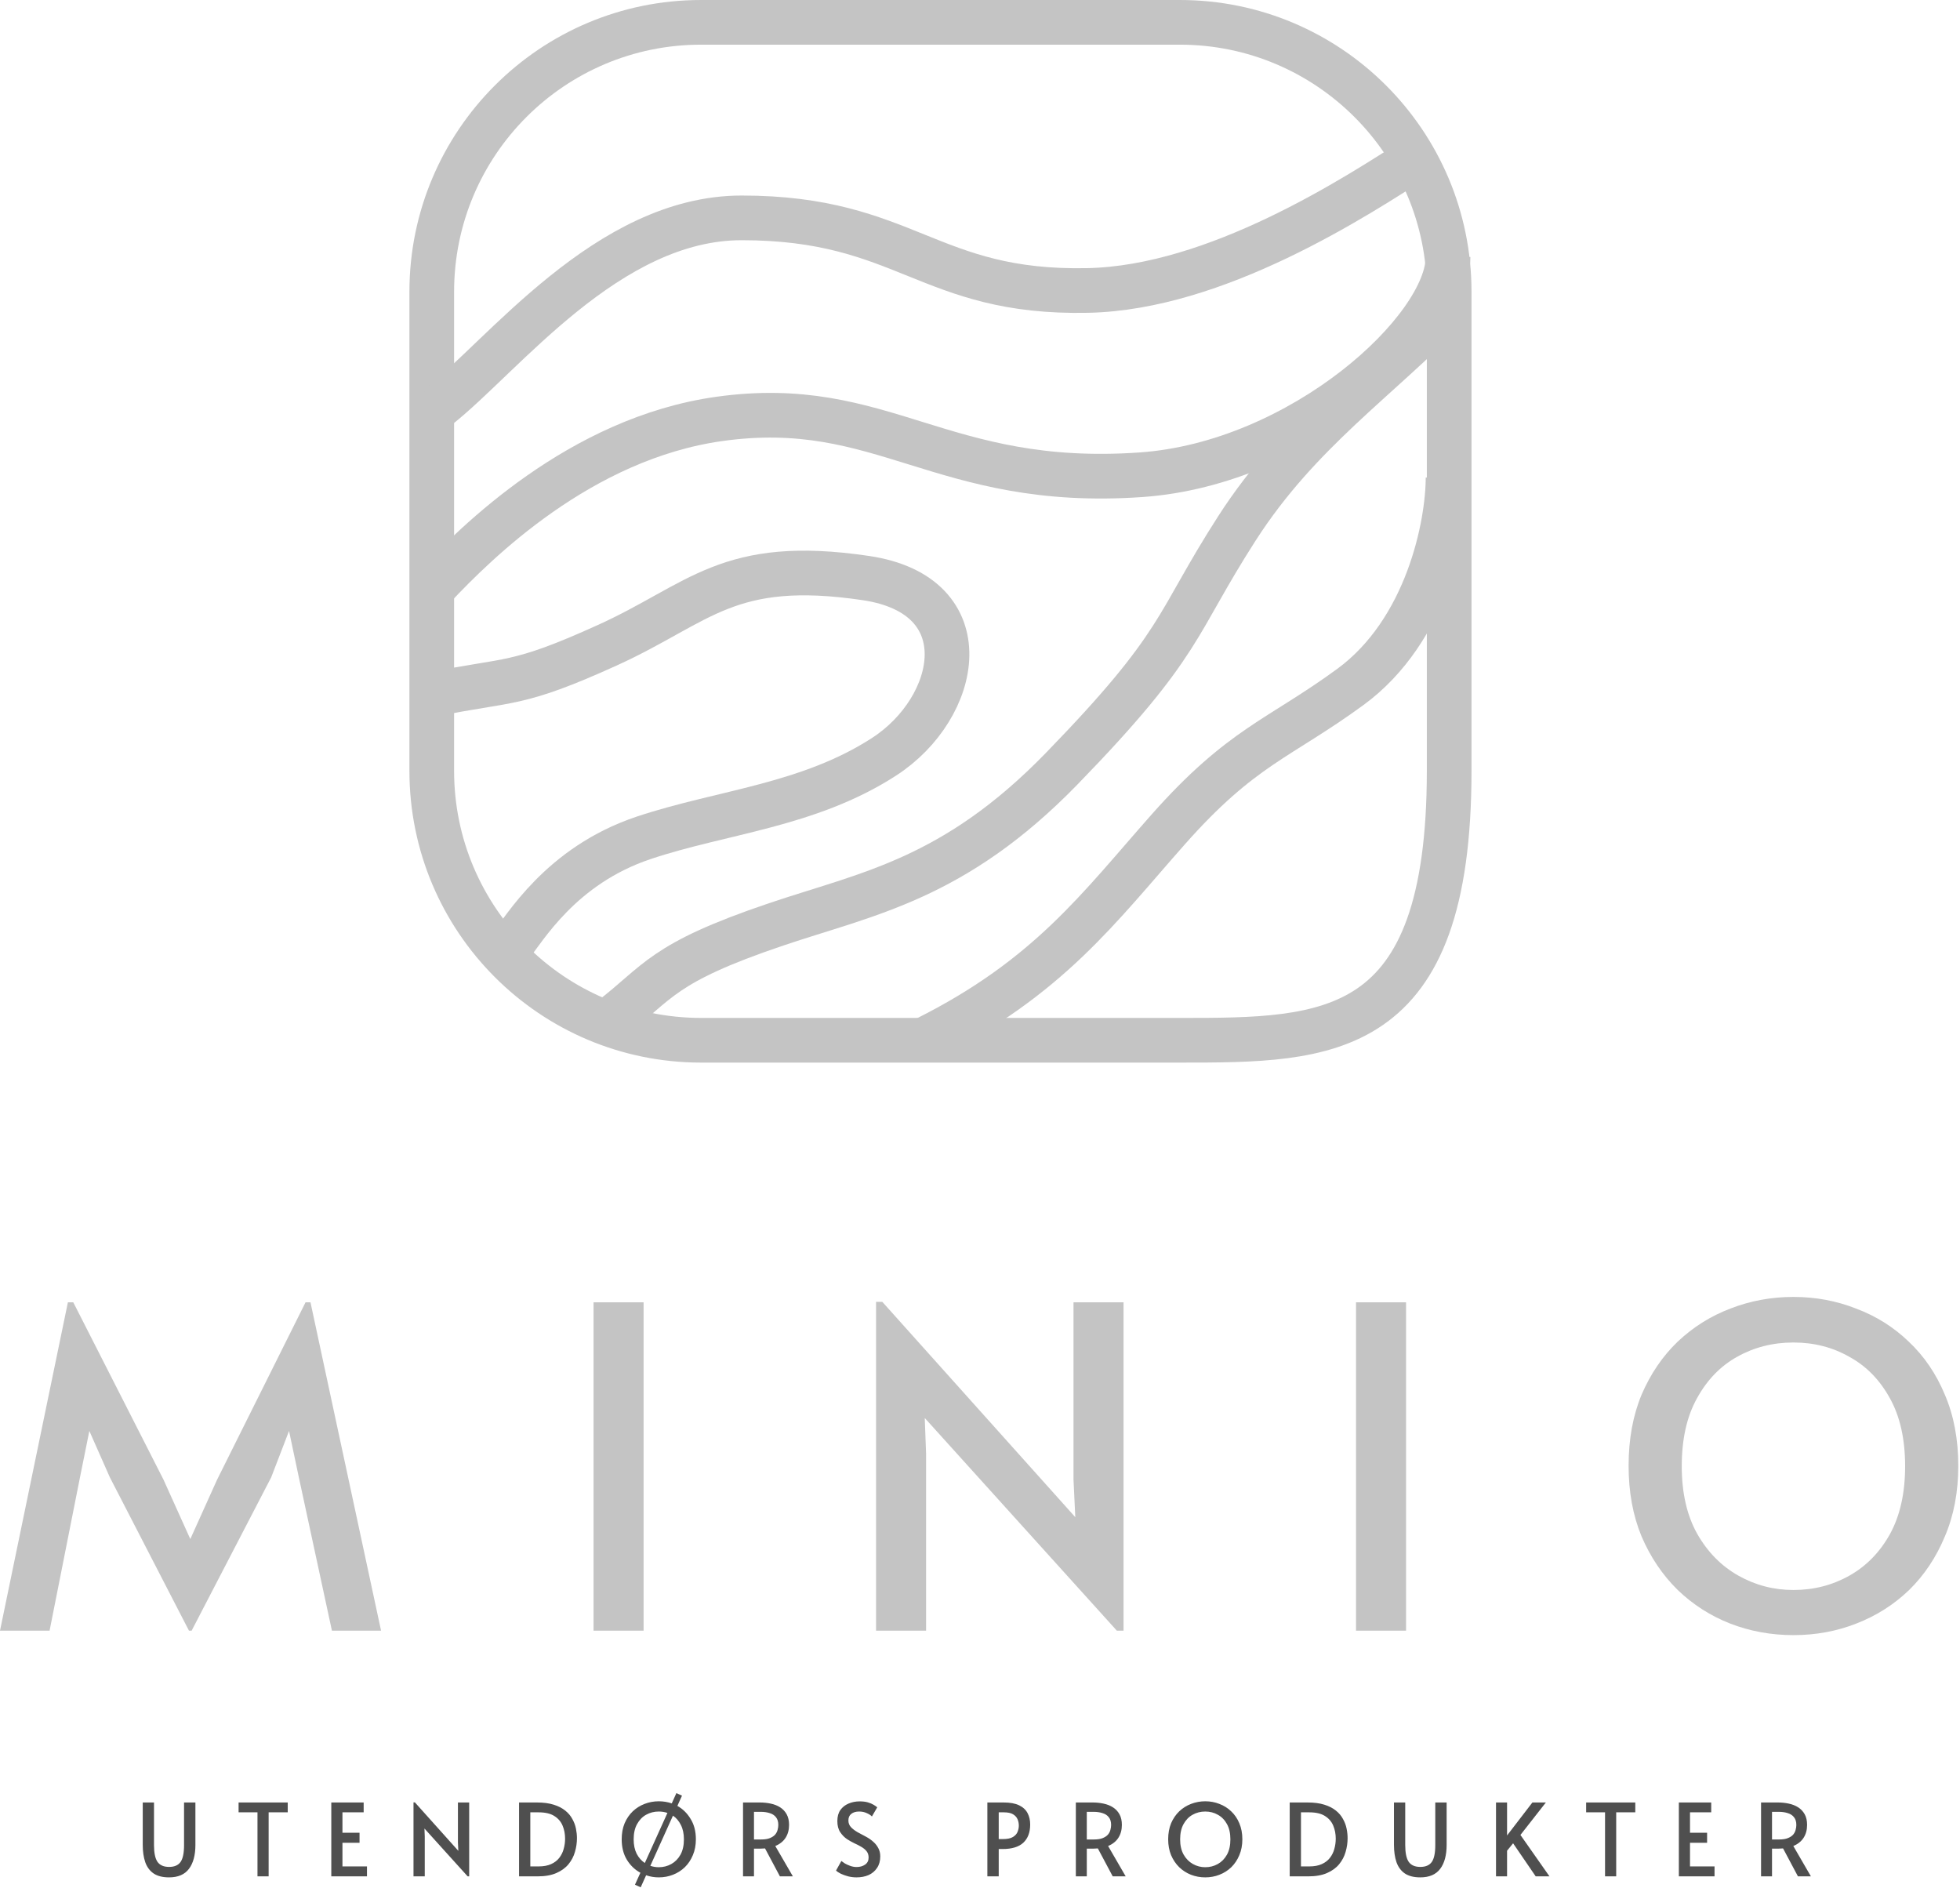
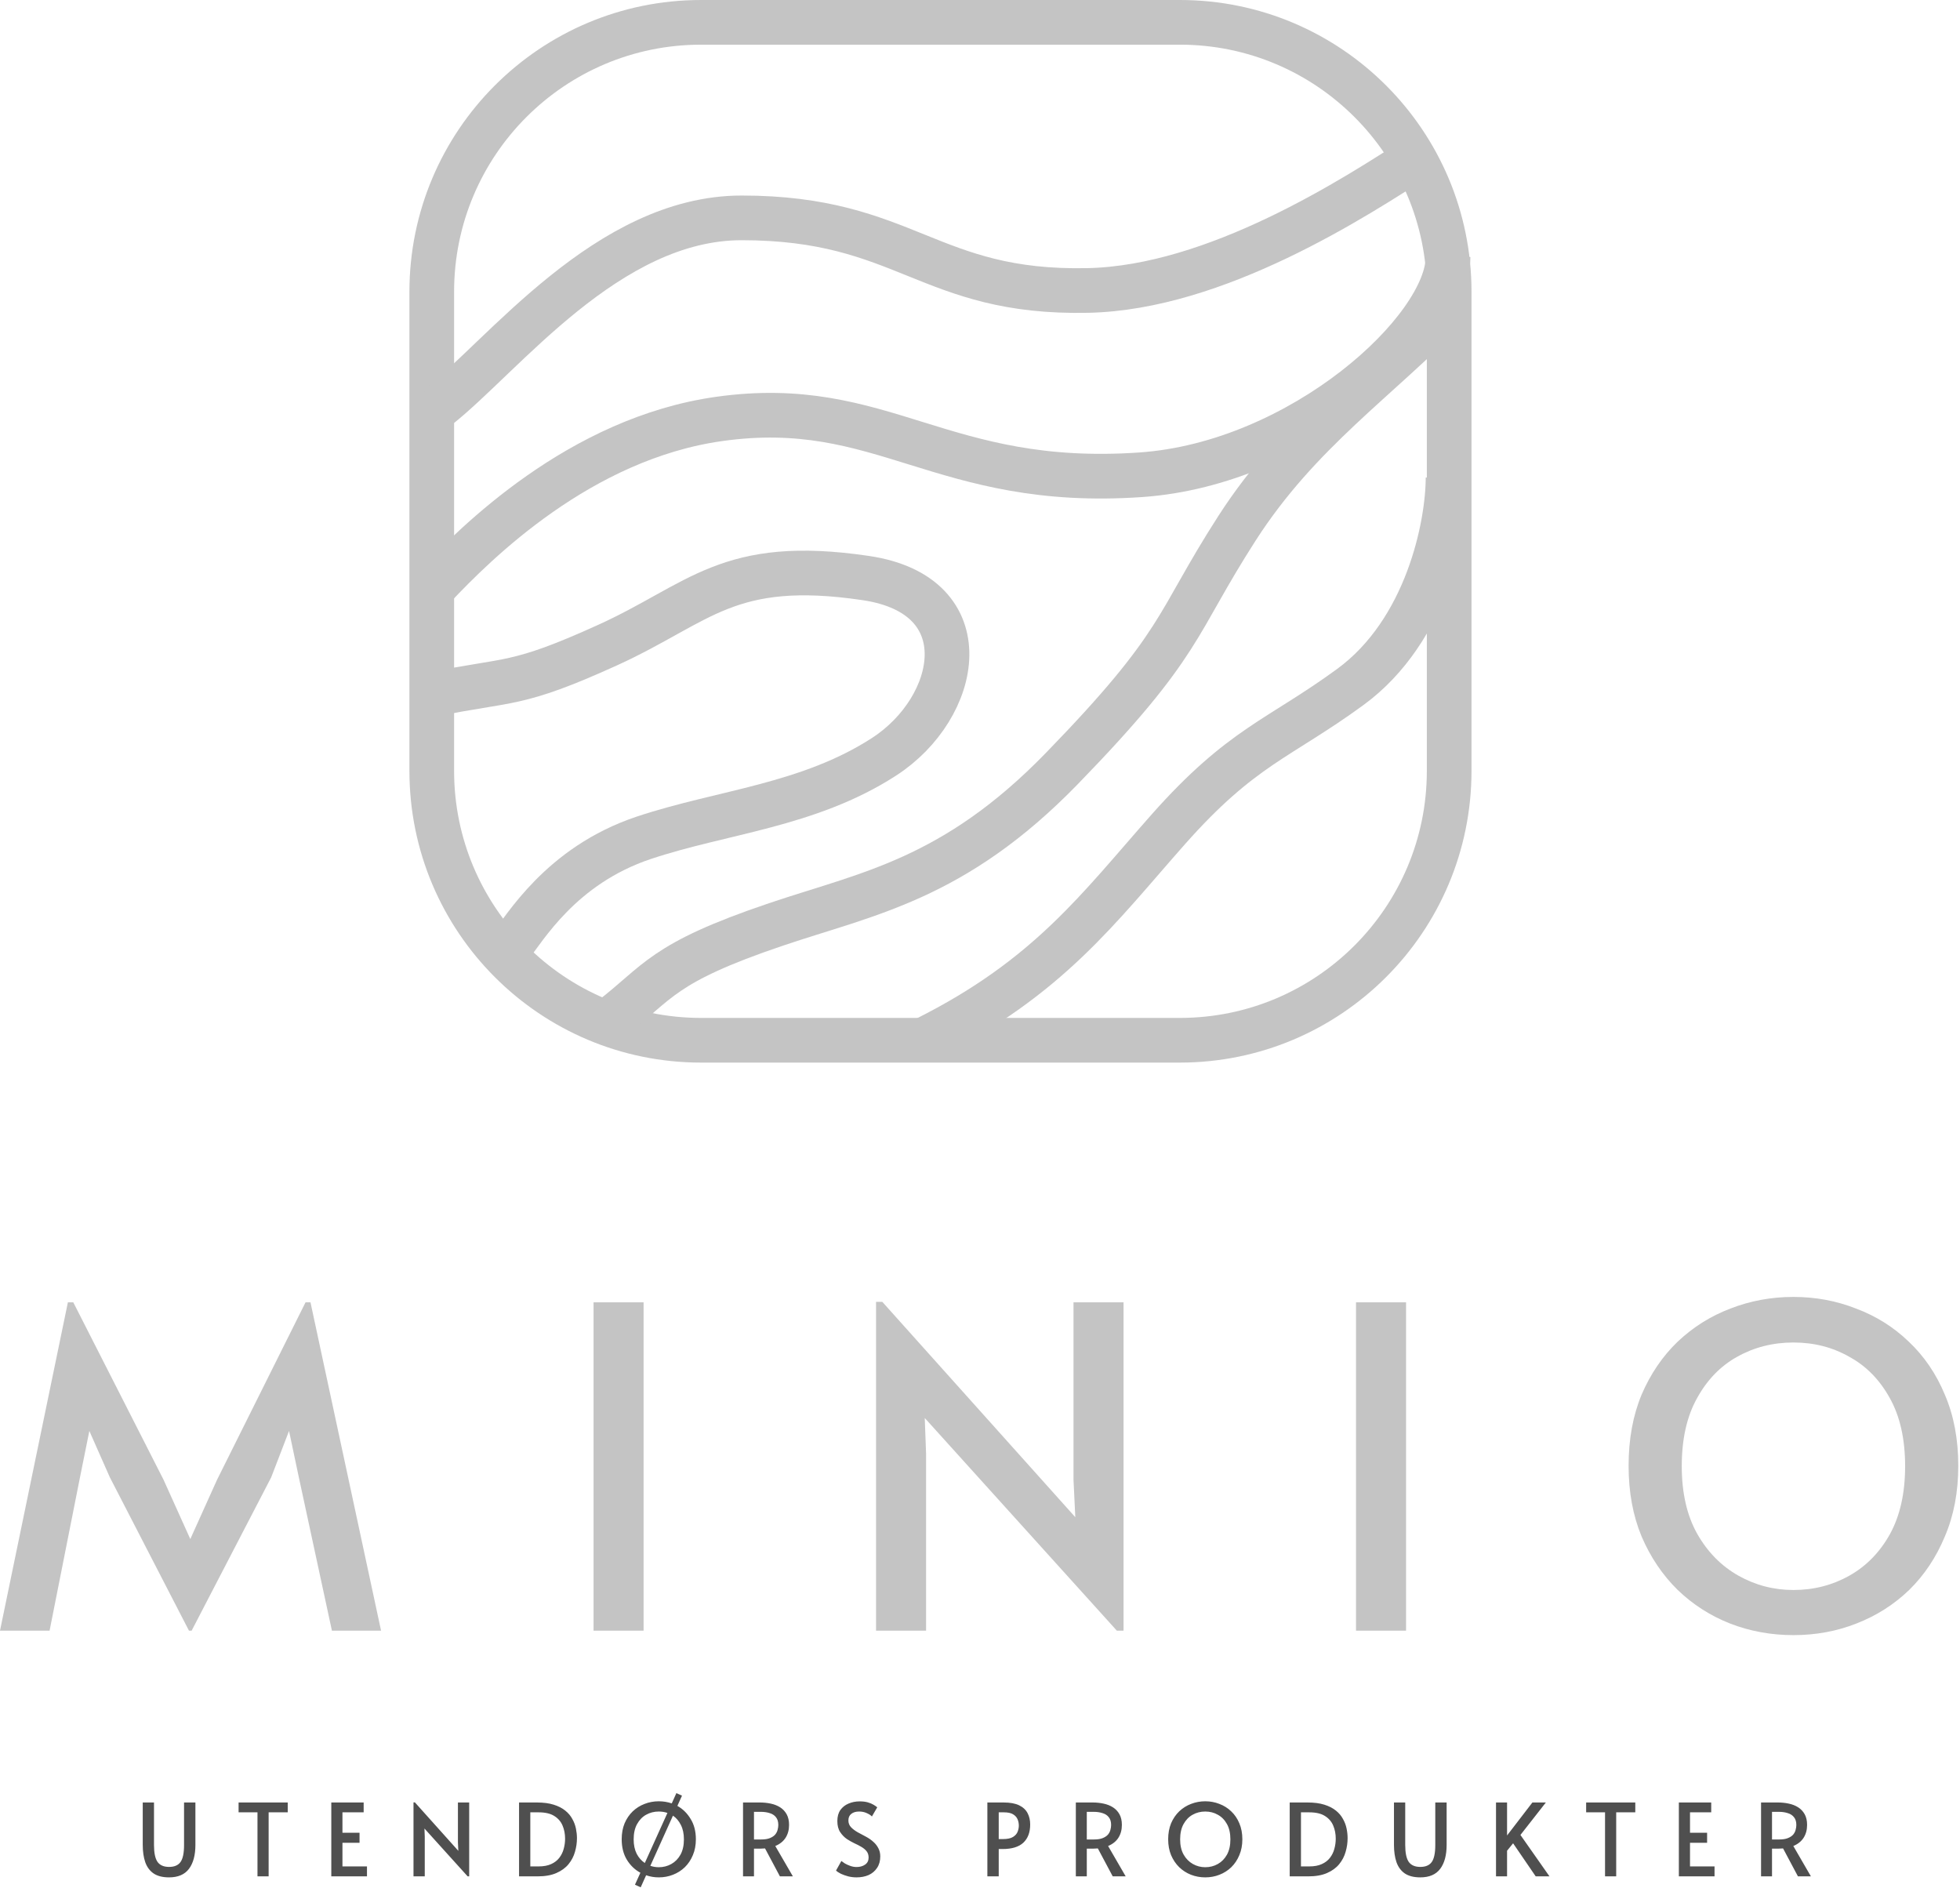
<svg xmlns="http://www.w3.org/2000/svg" width="351" height="338" viewBox="0 0 351 338" fill="none">
  <path d="M33.84 292L19.68 264.56L16 256.24L14.32 264.56L8.88 292H5.96046e-08L12.16 233.2H13.12L29.28 264.96L34.08 275.6L38.88 264.96L54.72 233.2H55.6L68.24 292H59.44L53.52 264.56L51.76 256.24L48.56 264.56L34.32 292H33.84ZM106.294 292V233.2H115.254V292H106.294ZM200.005 292L165.605 253.92L165.845 260.32V292H156.885V233.12H158.005L192.565 271.68L192.245 264.96V233.2H201.205V292H200.005ZM242.838 292V233.2H251.798V292H242.838ZM321.172 292.8C317.172 292.8 313.385 292.107 309.812 290.72C306.292 289.333 303.172 287.333 300.452 284.72C297.732 282.053 295.572 278.853 293.972 275.12C292.425 271.387 291.652 267.173 291.652 262.48C291.652 257.733 292.425 253.493 293.972 249.76C295.572 246.027 297.732 242.853 300.452 240.24C303.225 237.627 306.372 235.653 309.892 234.32C313.465 232.933 317.225 232.24 321.172 232.24C325.119 232.24 328.852 232.933 332.372 234.32C335.945 235.653 339.092 237.627 341.812 240.24C344.585 242.853 346.745 246.027 348.292 249.76C349.892 253.493 350.692 257.733 350.692 262.48C350.692 267.173 349.892 271.387 348.292 275.12C346.745 278.853 344.612 282.053 341.892 284.72C339.172 287.333 336.025 289.333 332.452 290.72C328.932 292.107 325.172 292.8 321.172 292.8ZM321.172 284.72C324.799 284.72 328.132 283.867 331.172 282.16C334.212 280.453 336.639 277.973 338.452 274.72C340.265 271.413 341.172 267.36 341.172 262.56C341.172 257.707 340.265 253.653 338.452 250.4C336.639 247.093 334.212 244.613 331.172 242.96C328.185 241.253 324.852 240.4 321.172 240.4C317.492 240.4 314.132 241.253 311.092 242.96C308.105 244.613 305.705 247.093 303.892 250.4C302.079 253.653 301.172 257.707 301.172 262.56C301.172 267.36 302.105 271.413 303.972 274.72C305.839 277.973 308.292 280.453 311.332 282.16C314.372 283.867 317.652 284.72 321.172 284.72Z" fill="#C4C4C4" />
  <path d="M30.278 336.18C29.126 336.18 28.202 335.946 27.506 335.478C26.822 335.01 26.324 334.338 26.012 333.462C25.712 332.586 25.562 331.548 25.562 330.348V322.77H27.578V330.384C27.578 331.788 27.788 332.796 28.208 333.408C28.64 334.008 29.33 334.308 30.278 334.308C31.226 334.308 31.91 334.014 32.33 333.426C32.75 332.838 32.96 331.824 32.96 330.384V322.77H34.994V330.348C34.994 332.196 34.61 333.63 33.842 334.65C33.074 335.67 31.886 336.18 30.278 336.18ZM46.11 336V324.534H42.726V322.77H51.528V324.534H48.108V336H46.11ZM59.329 336V322.77H65.125V324.534H61.327V328.188H64.387V329.988H61.327V334.218H65.719V336H59.329ZM83.752 336L76.012 327.432L76.066 328.872V336H74.05V322.752H74.302L82.078 331.428L82.006 329.916V322.77H84.022V336H83.752ZM92.953 336V322.77H96.139C97.327 322.77 98.335 322.902 99.163 323.166C100.003 323.43 100.693 323.784 101.233 324.228C101.773 324.66 102.193 325.158 102.493 325.722C102.805 326.274 103.021 326.85 103.141 327.45C103.261 328.038 103.321 328.608 103.321 329.16C103.321 329.988 103.201 330.81 102.961 331.626C102.733 332.43 102.349 333.162 101.809 333.822C101.269 334.482 100.543 335.01 99.631 335.406C98.731 335.802 97.603 336 96.247 336H92.953ZM94.969 334.218H96.463C97.351 334.218 98.095 334.08 98.695 333.804C99.307 333.528 99.793 333.156 100.153 332.688C100.525 332.208 100.789 331.674 100.945 331.086C101.113 330.486 101.197 329.874 101.197 329.25C101.197 328.398 101.047 327.618 100.747 326.91C100.447 326.19 99.949 325.614 99.253 325.182C98.569 324.75 97.639 324.534 96.463 324.534H94.969V334.218ZM114.736 337.962L113.71 337.494L114.682 335.352C113.686 334.812 112.876 334.032 112.252 333.012C111.64 331.992 111.334 330.774 111.334 329.358C111.334 328.29 111.508 327.336 111.856 326.496C112.216 325.656 112.702 324.942 113.314 324.354C113.938 323.766 114.646 323.322 115.438 323.022C116.242 322.71 117.088 322.554 117.976 322.554C118.78 322.554 119.554 322.68 120.298 322.932L121.126 321.096L122.134 321.546L121.306 323.382C122.278 323.922 123.07 324.702 123.682 325.722C124.306 326.73 124.618 327.942 124.618 329.358C124.618 330.414 124.438 331.362 124.078 332.202C123.73 333.042 123.25 333.762 122.638 334.362C122.026 334.95 121.318 335.4 120.514 335.712C119.722 336.024 118.876 336.18 117.976 336.18C117.184 336.18 116.428 336.054 115.708 335.802L114.736 337.962ZM113.476 329.376C113.476 330.372 113.656 331.23 114.016 331.95C114.388 332.658 114.874 333.21 115.474 333.606L119.524 324.642C119.044 324.474 118.528 324.39 117.976 324.39C117.148 324.39 116.392 324.582 115.708 324.966C115.036 325.338 114.496 325.896 114.088 326.64C113.68 327.372 113.476 328.284 113.476 329.376ZM117.976 334.362C118.792 334.362 119.542 334.17 120.226 333.786C120.91 333.402 121.456 332.844 121.864 332.112C122.272 331.368 122.476 330.456 122.476 329.376C122.476 328.368 122.296 327.51 121.936 326.802C121.576 326.082 121.102 325.524 120.514 325.128L116.464 334.11C116.944 334.278 117.448 334.362 117.976 334.362ZM133.063 336V322.77H136.069C136.741 322.77 137.389 322.836 138.013 322.968C138.649 323.1 139.213 323.322 139.705 323.634C140.197 323.946 140.587 324.36 140.875 324.876C141.163 325.392 141.307 326.028 141.307 326.784C141.307 327.66 141.103 328.422 140.695 329.07C140.287 329.718 139.669 330.216 138.841 330.564L141.991 336H139.669L137.005 330.996C136.801 331.008 136.549 331.02 136.249 331.032C135.961 331.032 135.721 331.032 135.529 331.032H135.025V336H133.063ZM135.025 329.394H136.303C136.963 329.394 137.491 329.31 137.887 329.142C138.295 328.974 138.607 328.764 138.823 328.512C139.039 328.248 139.183 327.966 139.255 327.666C139.339 327.354 139.381 327.066 139.381 326.802C139.381 326.214 139.243 325.752 138.967 325.416C138.703 325.068 138.331 324.822 137.851 324.678C137.383 324.522 136.843 324.444 136.231 324.444H135.025V329.394ZM153.391 336.18C152.887 336.18 152.389 336.12 151.897 336C151.405 335.868 150.967 335.712 150.583 335.532C150.199 335.34 149.911 335.148 149.719 334.956L150.673 333.246C150.805 333.354 151.009 333.498 151.285 333.678C151.573 333.846 151.903 333.996 152.275 334.128C152.647 334.26 153.019 334.326 153.391 334.326C154.003 334.326 154.513 334.182 154.921 333.894C155.341 333.606 155.551 333.186 155.551 332.634C155.551 332.178 155.431 331.8 155.191 331.5C154.951 331.2 154.633 330.936 154.237 330.708C153.853 330.48 153.433 330.264 152.977 330.06C152.533 329.844 152.107 329.604 151.699 329.34C151.231 329.028 150.823 328.614 150.475 328.098C150.127 327.582 149.953 326.916 149.953 326.1C149.953 325.296 150.133 324.636 150.493 324.12C150.865 323.604 151.351 323.22 151.951 322.968C152.563 322.704 153.229 322.572 153.949 322.572C154.525 322.572 155.017 322.632 155.425 322.752C155.833 322.872 156.175 323.016 156.451 323.184C156.727 323.352 156.943 323.502 157.099 323.634L156.145 325.272C155.941 325.056 155.635 324.858 155.227 324.678C154.819 324.486 154.363 324.39 153.859 324.39C153.271 324.39 152.803 324.528 152.455 324.804C152.107 325.068 151.933 325.464 151.933 325.992C151.933 326.46 152.089 326.862 152.401 327.198C152.713 327.522 153.109 327.822 153.589 328.098C154.081 328.362 154.585 328.632 155.101 328.908C155.617 329.184 156.073 329.508 156.469 329.88C156.793 330.168 157.069 330.528 157.297 330.96C157.525 331.392 157.639 331.878 157.639 332.418C157.639 333.234 157.447 333.924 157.063 334.488C156.691 335.052 156.187 335.478 155.551 335.766C154.915 336.042 154.195 336.18 153.391 336.18ZM176.819 336V322.77H179.735C180.887 322.77 181.811 322.938 182.507 323.274C183.203 323.61 183.707 324.078 184.019 324.678C184.331 325.266 184.487 325.944 184.487 326.712C184.487 328.116 184.079 329.202 183.263 329.97C182.447 330.726 181.211 331.104 179.555 331.104H178.853V336H176.819ZM178.853 329.322H179.609C180.401 329.322 181.001 329.196 181.409 328.944C181.817 328.692 182.093 328.38 182.237 328.008C182.381 327.636 182.453 327.276 182.453 326.928C182.453 326.508 182.375 326.118 182.219 325.758C182.063 325.398 181.793 325.104 181.409 324.876C181.025 324.648 180.485 324.534 179.789 324.534H178.853V329.322ZM192.663 336V322.77H195.669C196.341 322.77 196.989 322.836 197.613 322.968C198.249 323.1 198.813 323.322 199.305 323.634C199.797 323.946 200.187 324.36 200.475 324.876C200.763 325.392 200.907 326.028 200.907 326.784C200.907 327.66 200.703 328.422 200.295 329.07C199.887 329.718 199.269 330.216 198.441 330.564L201.591 336H199.269L196.605 330.996C196.401 331.008 196.149 331.02 195.849 331.032C195.561 331.032 195.321 331.032 195.129 331.032H194.625V336H192.663ZM194.625 329.394H195.903C196.563 329.394 197.091 329.31 197.487 329.142C197.895 328.974 198.207 328.764 198.423 328.512C198.639 328.248 198.783 327.966 198.855 327.666C198.939 327.354 198.981 327.066 198.981 326.802C198.981 326.214 198.843 325.752 198.567 325.416C198.303 325.068 197.931 324.822 197.451 324.678C196.983 324.522 196.443 324.444 195.831 324.444H194.625V329.394ZM215.84 336.18C214.94 336.18 214.088 336.024 213.284 335.712C212.492 335.4 211.79 334.95 211.178 334.362C210.566 333.762 210.08 333.042 209.72 332.202C209.372 331.362 209.198 330.414 209.198 329.358C209.198 328.29 209.372 327.336 209.72 326.496C210.08 325.656 210.566 324.942 211.178 324.354C211.802 323.766 212.51 323.322 213.302 323.022C214.106 322.71 214.952 322.554 215.84 322.554C216.728 322.554 217.568 322.71 218.36 323.022C219.164 323.322 219.872 323.766 220.484 324.354C221.108 324.942 221.594 325.656 221.942 326.496C222.302 327.336 222.482 328.29 222.482 329.358C222.482 330.414 222.302 331.362 221.942 332.202C221.594 333.042 221.114 333.762 220.502 334.362C219.89 334.95 219.182 335.4 218.378 335.712C217.586 336.024 216.74 336.18 215.84 336.18ZM215.84 334.362C216.656 334.362 217.406 334.17 218.09 333.786C218.774 333.402 219.32 332.844 219.728 332.112C220.136 331.368 220.34 330.456 220.34 329.376C220.34 328.284 220.136 327.372 219.728 326.64C219.32 325.896 218.774 325.338 218.09 324.966C217.418 324.582 216.668 324.39 215.84 324.39C215.012 324.39 214.256 324.582 213.572 324.966C212.9 325.338 212.36 325.896 211.952 326.64C211.544 327.372 211.34 328.284 211.34 329.376C211.34 330.456 211.55 331.368 211.97 332.112C212.39 332.844 212.942 333.402 213.626 333.786C214.31 334.17 215.048 334.362 215.84 334.362ZM230.963 336V322.77H234.149C235.337 322.77 236.345 322.902 237.173 323.166C238.013 323.43 238.703 323.784 239.243 324.228C239.783 324.66 240.203 325.158 240.503 325.722C240.815 326.274 241.031 326.85 241.151 327.45C241.271 328.038 241.331 328.608 241.331 329.16C241.331 329.988 241.211 330.81 240.971 331.626C240.743 332.43 240.359 333.162 239.819 333.822C239.279 334.482 238.553 335.01 237.641 335.406C236.741 335.802 235.613 336 234.257 336H230.963ZM232.979 334.218H234.473C235.361 334.218 236.105 334.08 236.705 333.804C237.317 333.528 237.803 333.156 238.163 332.688C238.535 332.208 238.799 331.674 238.955 331.086C239.123 330.486 239.207 329.874 239.207 329.25C239.207 328.398 239.057 327.618 238.757 326.91C238.457 326.19 237.959 325.614 237.263 325.182C236.579 324.75 235.649 324.534 234.473 324.534H232.979V334.218ZM254.35 336.18C253.198 336.18 252.274 335.946 251.578 335.478C250.894 335.01 250.396 334.338 250.084 333.462C249.784 332.586 249.634 331.548 249.634 330.348V322.77H251.65V330.384C251.65 331.788 251.86 332.796 252.28 333.408C252.712 334.008 253.402 334.308 254.35 334.308C255.298 334.308 255.982 334.014 256.402 333.426C256.822 332.838 257.032 331.824 257.032 330.384V322.77H259.066V330.348C259.066 332.196 258.682 333.63 257.914 334.65C257.146 335.67 255.958 336.18 254.35 336.18ZM267.908 336V322.77H269.888V328.674L274.424 322.77H276.836L272.282 328.584L277.484 336H275.018L270.968 330.078L269.888 331.41V336H267.908ZM287.433 336V324.534H284.049V322.77H292.851V324.534H289.431V336H287.433ZM300.652 336V322.77H306.448V324.534H302.65V328.188H305.71V329.988H302.65V334.218H307.042V336H300.652ZM315.373 336V322.77H318.379C319.051 322.77 319.699 322.836 320.323 322.968C320.959 323.1 321.523 323.322 322.015 323.634C322.507 323.946 322.897 324.36 323.185 324.876C323.473 325.392 323.617 326.028 323.617 326.784C323.617 327.66 323.413 328.422 323.005 329.07C322.597 329.718 321.979 330.216 321.151 330.564L324.301 336H321.979L319.315 330.996C319.111 331.008 318.859 331.02 318.559 331.032C318.271 331.032 318.031 331.032 317.839 331.032H317.335V336H315.373ZM317.335 329.394H318.613C319.273 329.394 319.801 329.31 320.197 329.142C320.605 328.974 320.917 328.764 321.133 328.512C321.349 328.248 321.493 327.966 321.565 327.666C321.649 327.354 321.691 327.066 321.691 326.802C321.691 326.214 321.553 325.752 321.277 325.416C321.013 325.068 320.641 324.822 320.161 324.678C319.693 324.522 319.153 324.444 318.541 324.444H317.335V329.394Z" fill="#4F4F4F" />
  <path d="M165.82 186.014C187.82 175.014 196.82 162.514 209.175 148.56C222.418 133.603 229.05 132.351 241.82 123.014C255.616 112.927 259.32 94.014 259.32 85.514" stroke="#C4C4C4" stroke-width="8" />
  <path d="M77.82 105.014C85.097 97.328 103.82 78.514 128.82 75.014C158.167 70.905 168.456 87.507 204.32 85.014C233.012 83.02 259.32 59.014 259.32 46.014" stroke="#C4C4C4" stroke-width="8" />
-   <path d="M211.291 4H125.549C98.913 4 77.32 25.602 77.32 52.25V138.028C77.32 164.676 98.913 186.278 125.549 186.278H211.291C237.927 186.278 259.52 186.278 259.52 138.028V52.25C259.52 25.602 237.927 4 211.291 4Z" stroke="#C4C4C4" stroke-width="8" />
+   <path d="M211.291 4H125.549C98.913 4 77.32 25.602 77.32 52.25V138.028C77.32 164.676 98.913 186.278 125.549 186.278H211.291C237.927 186.278 259.52 164.676 259.52 138.028V52.25C259.52 25.602 237.927 4 211.291 4Z" stroke="#C4C4C4" stroke-width="8" />
  <path d="M109.32 182.514C118.041 175.844 118.32 172.514 138.971 165.535C155.338 160.004 170.82 157.514 190.134 137.642C212.074 115.067 210.32 112.014 221.529 94.588C232.701 77.221 246.82 68.014 259.82 54.514" stroke="#C4C4C4" stroke-width="8" />
  <path d="M77.402 124.367C91.32 121.514 92.32 123.014 108.82 115.514C125.32 108.014 130.32 99.842 155.062 103.514C175.91 106.608 171.871 126.747 158.32 135.514C144.769 144.281 129.326 145.345 115.32 150.014C100.32 155.014 93.926 166.42 91.32 169.514" stroke="#C4C4C4" stroke-width="8" />
  <path d="M78.32 73.014C90.12 63.765 108.82 39.014 132.82 39.014C162.32 39.014 166.188 52.617 194.82 52.014C217.726 51.531 242.499 35.556 254.82 27.514" stroke="#C4C4C4" stroke-width="8" />
</svg>
